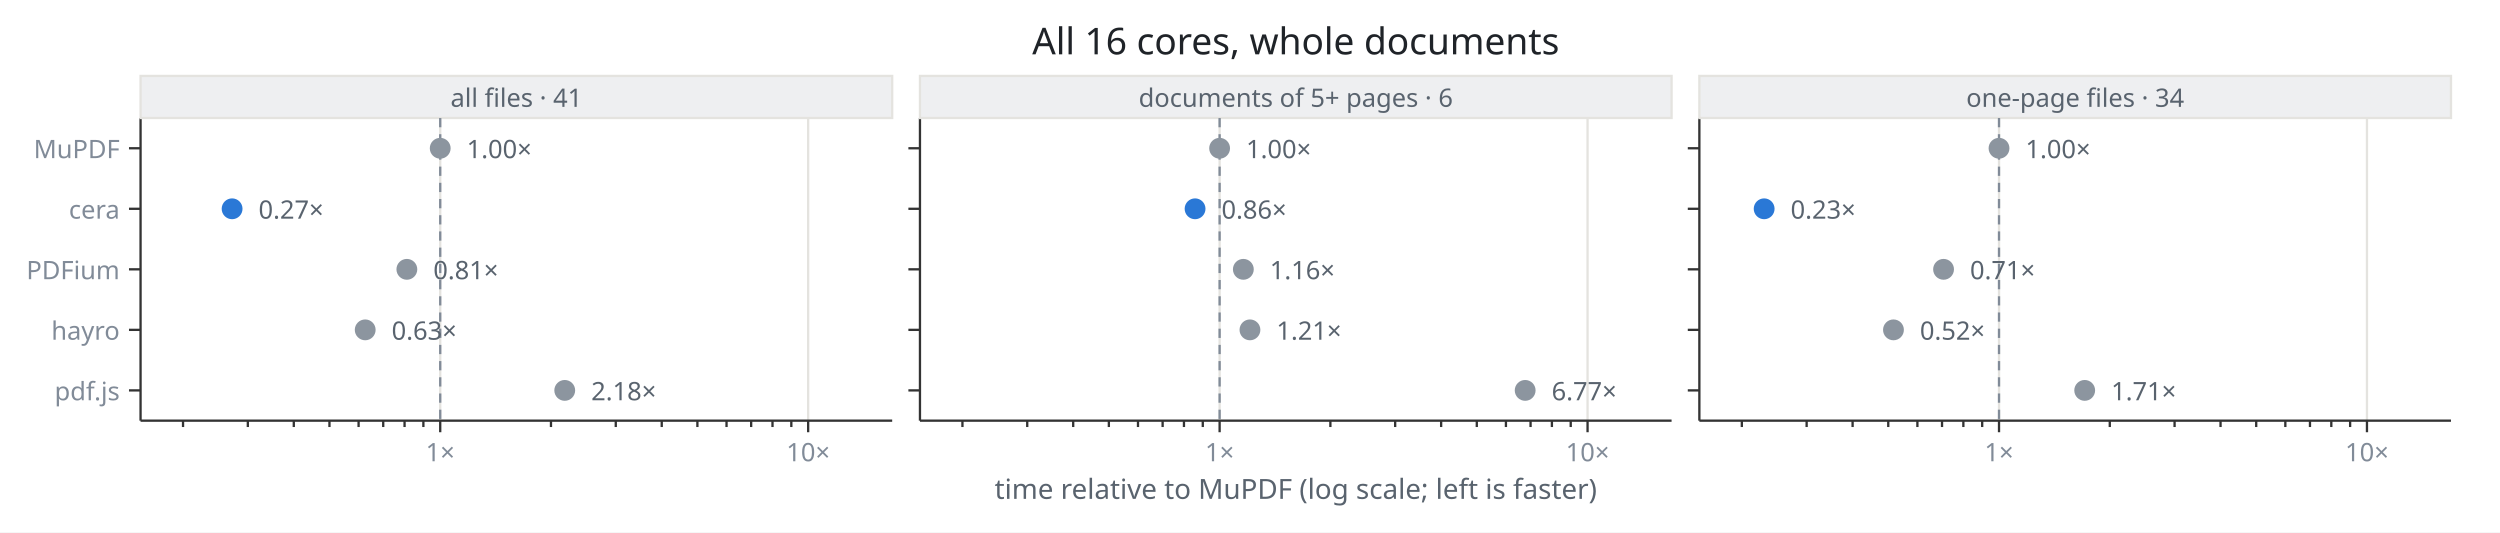
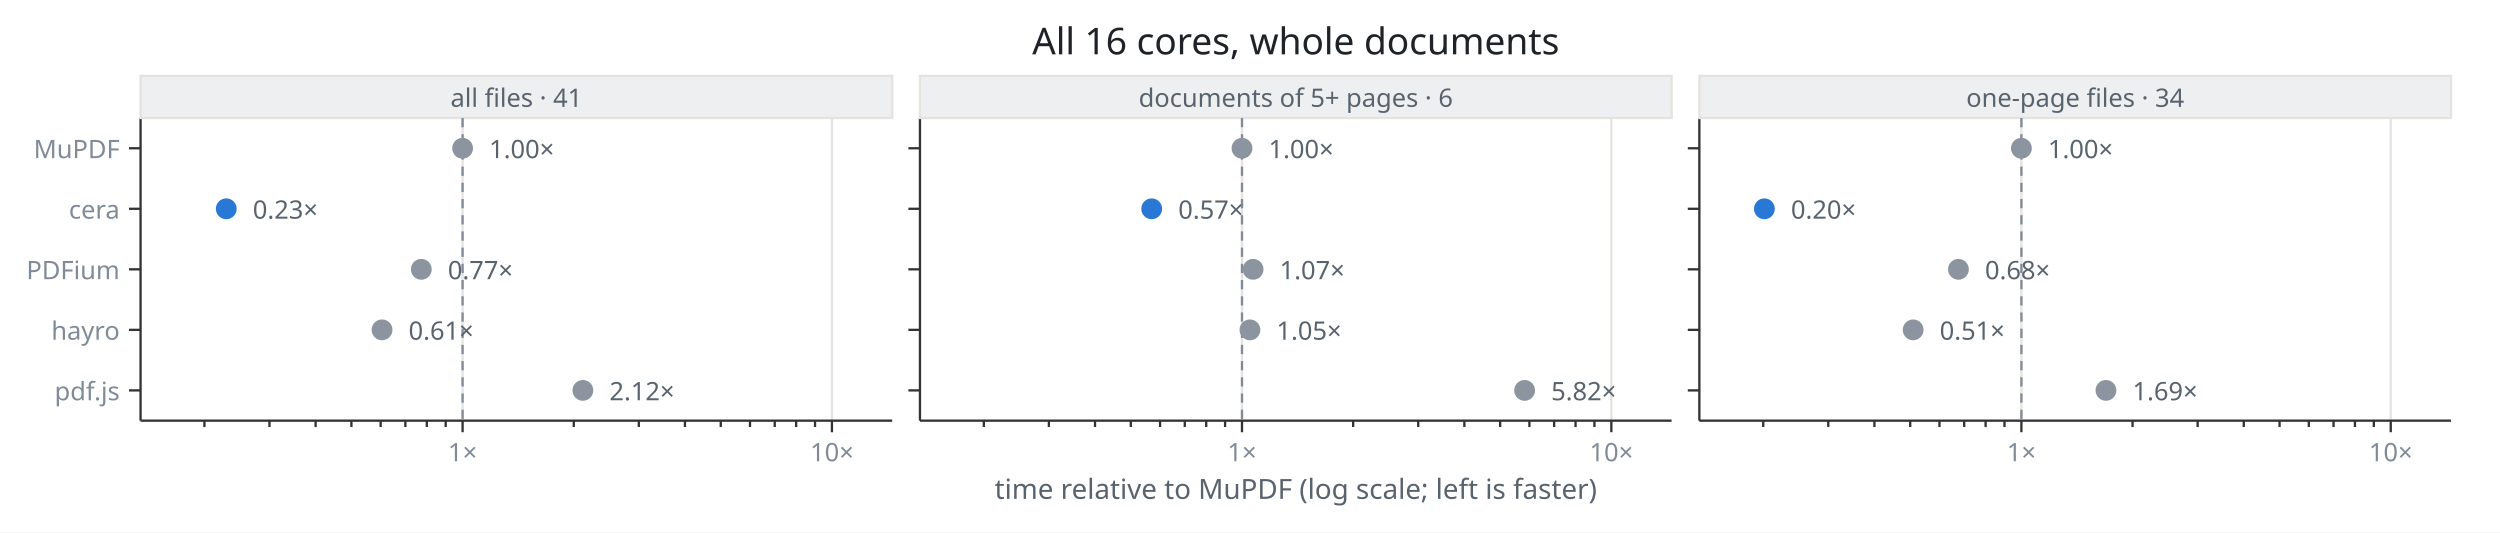
<svg xmlns="http://www.w3.org/2000/svg" width="1080" height="230" viewBox="0 0 1080 230" role="img" aria-labelledby="figure-title">
  <defs>
    <clipPath id="c1">
      <path d="M60.721,50.975 L385.423,50.975 L385.423,181.725 L60.721,181.725 Z" />
    </clipPath>
    <path id="m2" d="M4.5,0 C4.5,2.485 2.485,4.5 0,4.5 C-2.485,4.5 -4.5,2.485 -4.5,0 C-4.5,-2.485 -2.485,-4.5 0,-4.5 C2.485,-4.5 4.5,-2.485 4.5,0 Z" fill="#8c959f" />
    <path id="m3" d="M4.5,0 C4.5,2.485 2.485,4.5 0,4.5 C-2.485,4.5 -4.5,2.485 -4.5,0 C-4.5,-2.485 -2.485,-4.5 0,-4.5 C2.485,-4.5 4.5,-2.485 4.5,0 Z" fill="#2a78d6" />
    <clipPath id="c4">
      <path d="M397.423,50.975 L722.124,50.975 L722.124,181.725 L397.423,181.725 Z" />
    </clipPath>
    <clipPath id="c5">
      <path d="M734.124,50.975 L1058.826,50.975 L1058.826,181.725 L734.124,181.725 Z" />
    </clipPath>
  </defs>
  <path d="M0,0 L1080,0 L1080,230 L0,230 Z" fill="#ffffff" />
-   <polyline fill="none" points="190.174,50.975 190.174,181.725" stroke="#e4e3df" />
-   <polyline fill="none" points="349.124,50.975 349.124,181.725" stroke="#e4e3df" />
+   <polyline fill="none" points="199.84,50.975 199.84,181.725" stroke="#e4e3df" />
+   <polyline fill="none" points="359.397,50.975 359.397,181.725" stroke="#e4e3df" />
  <polyline fill="none" points="60.721,181.725 385.423,181.725" stroke="#333333" />
  <polyline fill="none" points="60.721,50.975 60.721,181.725" stroke="#333333" />
-   <polyline fill="none" points="79.072,181.725 79.072,184.475" stroke="#333333" />
-   <polyline fill="none" points="107.062,181.725 107.062,184.475" stroke="#333333" />
-   <polyline fill="none" points="126.921,181.725 126.921,184.475" stroke="#333333" />
-   <polyline fill="none" points="142.325,181.725 142.325,184.475" stroke="#333333" />
-   <polyline fill="none" points="154.911,181.725 154.911,184.475" stroke="#333333" />
-   <polyline fill="none" points="165.552,181.725 165.552,184.475" stroke="#333333" />
-   <polyline fill="none" points="174.77,181.725 174.77,184.475" stroke="#333333" />
-   <polyline fill="none" points="182.9,181.725 182.9,184.475" stroke="#333333" />
-   <polyline fill="none" points="190.174,181.725 190.174,186.725" stroke="#333333" />
-   <text x="190.174" y="190.725" font-family="sans-serif" font-size="11" text-anchor="middle" dominant-baseline="hanging" fill="#818b98">1×</text>
-   <polyline fill="none" points="238.022,181.725 238.022,184.475" stroke="#333333" />
-   <polyline fill="none" points="266.012,181.725 266.012,184.475" stroke="#333333" />
-   <polyline fill="none" points="285.871,181.725 285.871,184.475" stroke="#333333" />
-   <polyline fill="none" points="301.275,181.725 301.275,184.475" stroke="#333333" />
-   <polyline fill="none" points="313.861,181.725 313.861,184.475" stroke="#333333" />
-   <polyline fill="none" points="324.502,181.725 324.502,184.475" stroke="#333333" />
-   <polyline fill="none" points="333.72,181.725 333.72,184.475" stroke="#333333" />
-   <polyline fill="none" points="341.851,181.725 341.851,184.475" stroke="#333333" />
-   <polyline fill="none" points="349.124,181.725 349.124,186.725" stroke="#333333" />
-   <text x="349.124" y="190.725" font-family="sans-serif" font-size="11" text-anchor="middle" dominant-baseline="hanging" fill="#818b98">10×</text>
+   <polyline fill="none" points="88.315,181.725 88.315,184.475" stroke="#333333" />
+   <polyline fill="none" points="116.411,181.725 116.411,184.475" stroke="#333333" />
+   <polyline fill="none" points="136.346,181.725 136.346,184.475" stroke="#333333" />
+   <polyline fill="none" points="151.809,181.725 151.809,184.475" stroke="#333333" />
+   <polyline fill="none" points="164.443,181.725 164.443,184.475" stroke="#333333" />
+   <polyline fill="none" points="175.125,181.725 175.125,184.475" stroke="#333333" />
+   <polyline fill="none" points="184.378,181.725 184.378,184.475" stroke="#333333" />
+   <polyline fill="none" points="192.539,181.725 192.539,184.475" stroke="#333333" />
+   <polyline fill="none" points="199.84,181.725 199.84,186.725" stroke="#333333" />
+   <text x="199.84" y="190.725" font-family="sans-serif" font-size="11" text-anchor="middle" dominant-baseline="hanging" fill="#818b98">1×</text>
+   <polyline fill="none" points="247.872,181.725 247.872,184.475" stroke="#333333" />
+   <polyline fill="none" points="275.968,181.725 275.968,184.475" stroke="#333333" />
+   <polyline fill="none" points="295.903,181.725 295.903,184.475" stroke="#333333" />
+   <polyline fill="none" points="311.366,181.725 311.366,184.475" stroke="#333333" />
+   <polyline fill="none" points="324,181.725 324,184.475" stroke="#333333" />
+   <polyline fill="none" points="334.681,181.725 334.681,184.475" stroke="#333333" />
+   <polyline fill="none" points="343.934,181.725 343.934,184.475" stroke="#333333" />
+   <polyline fill="none" points="352.096,181.725 352.096,184.475" stroke="#333333" />
+   <polyline fill="none" points="359.397,181.725 359.397,186.725" stroke="#333333" />
+   <text x="359.397" y="190.725" font-family="sans-serif" font-size="11" text-anchor="middle" dominant-baseline="hanging" fill="#818b98">10×</text>
  <polyline fill="none" points="55.721,168.65 60.721,168.65" stroke="#333333" />
  <text x="51.721" y="168.65" font-family="sans-serif" font-size="11" text-anchor="end" dominant-baseline="central" fill="#818b98">pdf.js</text>
  <polyline fill="none" points="55.721,142.5 60.721,142.5" stroke="#333333" />
  <text x="51.721" y="142.5" font-family="sans-serif" font-size="11" text-anchor="end" dominant-baseline="central" fill="#818b98">hayro</text>
  <polyline fill="none" points="55.721,116.35 60.721,116.35" stroke="#333333" />
  <text x="51.721" y="116.35" font-family="sans-serif" font-size="11" text-anchor="end" dominant-baseline="central" fill="#818b98">PDFium</text>
  <polyline fill="none" points="55.721,90.2 60.721,90.2" stroke="#333333" />
  <text x="51.721" y="90.2" font-family="sans-serif" font-size="11" text-anchor="end" dominant-baseline="central" fill="#818b98">cera</text>
  <polyline fill="none" points="55.721,64.05 60.721,64.05" stroke="#333333" />
  <text x="51.721" y="64.05" font-family="sans-serif" font-size="11" text-anchor="end" dominant-baseline="central" fill="#818b98">MuPDF</text>
  <path d="M60.721,32.8 L385.423,32.8 L385.423,50.975 L60.721,50.975 Z" fill="#eeeff1" />
  <path fill="none" d="M60.721,32.8 L385.423,32.8 L385.423,50.975 L60.721,50.975 Z" stroke="#e4e3df" />
  <text x="223.072" y="41.887" font-family="sans-serif" font-size="11" text-anchor="middle" dominant-baseline="central" fill="#59636e">all files · 41</text>
-   <polyline fill="none" points="526.875,50.975 526.875,181.725" stroke="#e4e3df" />
-   <polyline fill="none" points="685.826,50.975 685.826,181.725" stroke="#e4e3df" />
+   <polyline fill="none" points="536.542,50.975 536.542,181.725" stroke="#e4e3df" />
+   <polyline fill="none" points="696.099,50.975 696.099,181.725" stroke="#e4e3df" />
  <polyline fill="none" points="397.423,181.725 722.124,181.725" stroke="#333333" />
  <polyline fill="none" points="397.423,50.975 397.423,181.725" stroke="#333333" />
-   <polyline fill="none" points="415.774,181.725 415.774,184.475" stroke="#333333" />
-   <polyline fill="none" points="443.763,181.725 443.763,184.475" stroke="#333333" />
-   <polyline fill="none" points="463.622,181.725 463.622,184.475" stroke="#333333" />
-   <polyline fill="none" points="479.026,181.725 479.026,184.475" stroke="#333333" />
-   <polyline fill="none" points="491.612,181.725 491.612,184.475" stroke="#333333" />
-   <polyline fill="none" points="502.254,181.725 502.254,184.475" stroke="#333333" />
-   <polyline fill="none" points="511.471,181.725 511.471,184.475" stroke="#333333" />
-   <polyline fill="none" points="519.602,181.725 519.602,184.475" stroke="#333333" />
-   <polyline fill="none" points="526.875,181.725 526.875,186.725" stroke="#333333" />
-   <text x="526.875" y="190.725" font-family="sans-serif" font-size="11" text-anchor="middle" dominant-baseline="hanging" fill="#818b98">1×</text>
-   <polyline fill="none" points="574.724,181.725 574.724,184.475" stroke="#333333" />
-   <polyline fill="none" points="602.714,181.725 602.714,184.475" stroke="#333333" />
-   <polyline fill="none" points="622.573,181.725 622.573,184.475" stroke="#333333" />
-   <polyline fill="none" points="637.977,181.725 637.977,184.475" stroke="#333333" />
-   <polyline fill="none" points="650.563,181.725 650.563,184.475" stroke="#333333" />
-   <polyline fill="none" points="661.204,181.725 661.204,184.475" stroke="#333333" />
-   <polyline fill="none" points="670.422,181.725 670.422,184.475" stroke="#333333" />
-   <polyline fill="none" points="678.553,181.725 678.553,184.475" stroke="#333333" />
-   <polyline fill="none" points="685.826,181.725 685.826,186.725" stroke="#333333" />
-   <text x="685.826" y="190.725" font-family="sans-serif" font-size="11" text-anchor="middle" dominant-baseline="hanging" fill="#818b98">10×</text>
+   <polyline fill="none" points="425.016,181.725 425.016,184.475" stroke="#333333" />
+   <polyline fill="none" points="453.113,181.725 453.113,184.475" stroke="#333333" />
+   <polyline fill="none" points="473.048,181.725 473.048,184.475" stroke="#333333" />
+   <polyline fill="none" points="488.51,181.725 488.51,184.475" stroke="#333333" />
+   <polyline fill="none" points="501.144,181.725 501.144,184.475" stroke="#333333" />
+   <polyline fill="none" points="511.826,181.725 511.826,184.475" stroke="#333333" />
+   <polyline fill="none" points="521.079,181.725 521.079,184.475" stroke="#333333" />
+   <polyline fill="none" points="529.241,181.725 529.241,184.475" stroke="#333333" />
+   <polyline fill="none" points="536.542,181.725 536.542,186.725" stroke="#333333" />
+   <text x="536.542" y="190.725" font-family="sans-serif" font-size="11" text-anchor="middle" dominant-baseline="hanging" fill="#818b98">1×</text>
+   <polyline fill="none" points="584.573,181.725 584.573,184.475" stroke="#333333" />
+   <polyline fill="none" points="612.67,181.725 612.67,184.475" stroke="#333333" />
+   <polyline fill="none" points="632.605,181.725 632.605,184.475" stroke="#333333" />
+   <polyline fill="none" points="648.067,181.725 648.067,184.475" stroke="#333333" />
+   <polyline fill="none" points="660.701,181.725 660.701,184.475" stroke="#333333" />
+   <polyline fill="none" points="671.383,181.725 671.383,184.475" stroke="#333333" />
+   <polyline fill="none" points="680.636,181.725 680.636,184.475" stroke="#333333" />
+   <polyline fill="none" points="688.798,181.725 688.798,184.475" stroke="#333333" />
+   <polyline fill="none" points="696.099,181.725 696.099,186.725" stroke="#333333" />
+   <text x="696.099" y="190.725" font-family="sans-serif" font-size="11" text-anchor="middle" dominant-baseline="hanging" fill="#818b98">10×</text>
  <polyline fill="none" points="392.423,168.65 397.423,168.65" stroke="#333333" />
  <polyline fill="none" points="392.423,142.5 397.423,142.5" stroke="#333333" />
  <polyline fill="none" points="392.423,116.35 397.423,116.35" stroke="#333333" />
  <polyline fill="none" points="392.423,90.2 397.423,90.2" stroke="#333333" />
  <polyline fill="none" points="392.423,64.05 397.423,64.05" stroke="#333333" />
  <path d="M397.423,32.8 L722.124,32.8 L722.124,50.975 L397.423,50.975 Z" fill="#eeeff1" />
  <path fill="none" d="M397.423,32.8 L722.124,32.8 L722.124,50.975 L397.423,50.975 Z" stroke="#e4e3df" />
  <text x="559.774" y="41.887" font-family="sans-serif" font-size="11" text-anchor="middle" dominant-baseline="central" fill="#59636e">documents of 5+ pages · 6</text>
-   <polyline fill="none" points="863.577,50.975 863.577,181.725" stroke="#e4e3df" />
-   <polyline fill="none" points="1022.528,50.975 1022.528,181.725" stroke="#e4e3df" />
+   <polyline fill="none" points="873.244,50.975 873.244,181.725" stroke="#e4e3df" />
+   <polyline fill="none" points="1032.8,50.975 1032.8,181.725" stroke="#e4e3df" />
  <polyline fill="none" points="734.124,181.725 1058.826,181.725" stroke="#333333" />
  <polyline fill="none" points="734.124,50.975 734.124,181.725" stroke="#333333" />
-   <polyline fill="none" points="752.475,181.725 752.475,184.475" stroke="#333333" />
-   <polyline fill="none" points="780.465,181.725 780.465,184.475" stroke="#333333" />
-   <polyline fill="none" points="800.324,181.725 800.324,184.475" stroke="#333333" />
-   <polyline fill="none" points="815.728,181.725 815.728,184.475" stroke="#333333" />
-   <polyline fill="none" points="828.314,181.725 828.314,184.475" stroke="#333333" />
-   <polyline fill="none" points="838.955,181.725 838.955,184.475" stroke="#333333" />
-   <polyline fill="none" points="848.173,181.725 848.173,184.475" stroke="#333333" />
-   <polyline fill="none" points="856.304,181.725 856.304,184.475" stroke="#333333" />
-   <polyline fill="none" points="863.577,181.725 863.577,186.725" stroke="#333333" />
-   <text x="863.577" y="190.725" font-family="sans-serif" font-size="11" text-anchor="middle" dominant-baseline="hanging" fill="#818b98">1×</text>
-   <polyline fill="none" points="911.426,181.725 911.426,184.475" stroke="#333333" />
-   <polyline fill="none" points="939.416,181.725 939.416,184.475" stroke="#333333" />
-   <polyline fill="none" points="959.275,181.725 959.275,184.475" stroke="#333333" />
-   <polyline fill="none" points="974.679,181.725 974.679,184.475" stroke="#333333" />
-   <polyline fill="none" points="987.265,181.725 987.265,184.475" stroke="#333333" />
-   <polyline fill="none" points="997.906,181.725 997.906,184.475" stroke="#333333" />
-   <polyline fill="none" points="1007.124,181.725 1007.124,184.475" stroke="#333333" />
-   <polyline fill="none" points="1015.254,181.725 1015.254,184.475" stroke="#333333" />
-   <polyline fill="none" points="1022.528,181.725 1022.528,186.725" stroke="#333333" />
-   <text x="1022.528" y="190.725" font-family="sans-serif" font-size="11" text-anchor="middle" dominant-baseline="hanging" fill="#818b98">10×</text>
+   <polyline fill="none" points="761.718,181.725 761.718,184.475" stroke="#333333" />
+   <polyline fill="none" points="789.815,181.725 789.815,184.475" stroke="#333333" />
+   <polyline fill="none" points="809.75,181.725 809.75,184.475" stroke="#333333" />
+   <polyline fill="none" points="825.212,181.725 825.212,184.475" stroke="#333333" />
+   <polyline fill="none" points="837.846,181.725 837.846,184.475" stroke="#333333" />
+   <polyline fill="none" points="848.528,181.725 848.528,184.475" stroke="#333333" />
+   <polyline fill="none" points="857.781,181.725 857.781,184.475" stroke="#333333" />
+   <polyline fill="none" points="865.943,181.725 865.943,184.475" stroke="#333333" />
+   <polyline fill="none" points="873.244,181.725 873.244,186.725" stroke="#333333" />
+   <text x="873.244" y="190.725" font-family="sans-serif" font-size="11" text-anchor="middle" dominant-baseline="hanging" fill="#818b98">1×</text>
+   <polyline fill="none" points="921.275,181.725 921.275,184.475" stroke="#333333" />
+   <polyline fill="none" points="949.372,181.725 949.372,184.475" stroke="#333333" />
+   <polyline fill="none" points="969.306,181.725 969.306,184.475" stroke="#333333" />
+   <polyline fill="none" points="984.769,181.725 984.769,184.475" stroke="#333333" />
+   <polyline fill="none" points="997.403,181.725 997.403,184.475" stroke="#333333" />
+   <polyline fill="none" points="1008.085,181.725 1008.085,184.475" stroke="#333333" />
+   <polyline fill="none" points="1017.338,181.725 1017.338,184.475" stroke="#333333" />
+   <polyline fill="none" points="1025.5,181.725 1025.5,184.475" stroke="#333333" />
+   <polyline fill="none" points="1032.8,181.725 1032.8,186.725" stroke="#333333" />
+   <text x="1032.8" y="190.725" font-family="sans-serif" font-size="11" text-anchor="middle" dominant-baseline="hanging" fill="#818b98">10×</text>
  <polyline fill="none" points="729.124,168.65 734.124,168.65" stroke="#333333" />
  <polyline fill="none" points="729.124,142.5 734.124,142.5" stroke="#333333" />
  <polyline fill="none" points="729.124,116.35 734.124,116.35" stroke="#333333" />
  <polyline fill="none" points="729.124,90.2 734.124,90.2" stroke="#333333" />
  <polyline fill="none" points="729.124,64.05 734.124,64.05" stroke="#333333" />
  <path d="M734.124,32.8 L1058.826,32.8 L1058.826,50.975 L734.124,50.975 Z" fill="#eeeff1" />
  <path fill="none" d="M734.124,32.8 L1058.826,32.8 L1058.826,50.975 L734.124,50.975 Z" stroke="#e4e3df" />
  <text x="896.475" y="41.887" font-family="sans-serif" font-size="11" text-anchor="middle" dominant-baseline="central" fill="#59636e">one-page files · 34</text>
  <text x="559.773" y="23.488" font-family="sans-serif" font-size="16" text-anchor="middle" fill="#1f2328">All 16 cores, whole documents</text>
  <text x="559.773" y="215.516" font-family="sans-serif" font-size="12" text-anchor="middle" fill="#59636e">time relative to MuPDF (log scale; left is faster)</text>
  <g clip-path="url(#c1)">
-     <polyline fill="none" points="190.174,50.975 190.174,181.725" stroke="#818b98" stroke-dasharray="4 3" />
-     <use href="#m2" x="190.174" y="64.05" />
-     <use href="#m2" x="175.764" y="116.35" />
-     <use href="#m2" x="157.768" y="142.5" />
-     <use href="#m2" x="243.968" y="168.65" />
-     <use href="#m3" x="100.267" y="90.2" />
-     <text x="201.599" y="64.05" font-family="sans-serif" font-size="11" dominant-baseline="central" fill="#59636e">1.00×</text>
-     <text x="111.692" y="90.2" font-family="sans-serif" font-size="11" dominant-baseline="central" fill="#59636e">0.27×</text>
-     <text x="187.19" y="116.35" font-family="sans-serif" font-size="11" dominant-baseline="central" fill="#59636e">0.81×</text>
-     <text x="169.193" y="142.5" font-family="sans-serif" font-size="11" dominant-baseline="central" fill="#59636e">0.63×</text>
-     <text x="255.393" y="168.65" font-family="sans-serif" font-size="11" dominant-baseline="central" fill="#59636e">2.18×</text>
+     <polyline fill="none" points="199.84,50.975 199.84,181.725" stroke="#818b98" stroke-dasharray="4 3" />
+     <use href="#m2" x="199.84" y="64.05" />
+     <use href="#m2" x="182.001" y="116.35" />
+     <use href="#m2" x="165.04" y="142.5" />
+     <use href="#m2" x="251.802" y="168.65" />
+     <use href="#m3" x="97.749" y="90.2" />
+     <text x="211.309" y="64.05" font-family="sans-serif" font-size="11" dominant-baseline="central" fill="#59636e">1.00×</text>
+     <text x="109.218" y="90.2" font-family="sans-serif" font-size="11" dominant-baseline="central" fill="#59636e">0.23×</text>
+     <text x="193.471" y="116.35" font-family="sans-serif" font-size="11" dominant-baseline="central" fill="#59636e">0.77×</text>
+     <text x="176.51" y="142.5" font-family="sans-serif" font-size="11" dominant-baseline="central" fill="#59636e">0.61×</text>
+     <text x="263.271" y="168.65" font-family="sans-serif" font-size="11" dominant-baseline="central" fill="#59636e">2.12×</text>
  </g>
  <g clip-path="url(#c4)">
-     <polyline fill="none" points="526.875,50.975 526.875,181.725" stroke="#818b98" stroke-dasharray="4 3" />
-     <use href="#m2" x="526.875" y="64.05" />
-     <use href="#m2" x="537.126" y="116.35" />
-     <use href="#m2" x="539.979" y="142.5" />
-     <use href="#m2" x="658.872" y="168.65" />
-     <use href="#m3" x="516.271" y="90.2" />
-     <text x="538.301" y="64.05" font-family="sans-serif" font-size="11" dominant-baseline="central" fill="#59636e">1.00×</text>
-     <text x="527.696" y="90.2" font-family="sans-serif" font-size="11" dominant-baseline="central" fill="#59636e">0.86×</text>
-     <text x="548.551" y="116.35" font-family="sans-serif" font-size="11" dominant-baseline="central" fill="#59636e">1.16×</text>
-     <text x="551.405" y="142.5" font-family="sans-serif" font-size="11" dominant-baseline="central" fill="#59636e">1.21×</text>
-     <text x="670.297" y="168.65" font-family="sans-serif" font-size="11" dominant-baseline="central" fill="#59636e">6.77×</text>
+     <polyline fill="none" points="536.542,50.975 536.542,181.725" stroke="#818b98" stroke-dasharray="4 3" />
+     <use href="#m2" x="536.542" y="64.05" />
+     <use href="#m2" x="541.331" y="116.35" />
+     <use href="#m2" x="539.968" y="142.5" />
+     <use href="#m2" x="658.63" y="168.65" />
+     <use href="#m3" x="497.536" y="90.2" />
+     <text x="548.011" y="64.05" font-family="sans-serif" font-size="11" dominant-baseline="central" fill="#59636e">1.00×</text>
+     <text x="509.006" y="90.2" font-family="sans-serif" font-size="11" dominant-baseline="central" fill="#59636e">0.57×</text>
+     <text x="552.8" y="116.35" font-family="sans-serif" font-size="11" dominant-baseline="central" fill="#59636e">1.07×</text>
+     <text x="551.437" y="142.5" font-family="sans-serif" font-size="11" dominant-baseline="central" fill="#59636e">1.05×</text>
+     <text x="670.1" y="168.65" font-family="sans-serif" font-size="11" dominant-baseline="central" fill="#59636e">5.82×</text>
  </g>
  <g clip-path="url(#c5)">
-     <polyline fill="none" points="863.577,50.975 863.577,181.725" stroke="#818b98" stroke-dasharray="4 3" />
-     <use href="#m2" x="863.577" y="64.05" />
-     <use href="#m2" x="839.619" y="116.35" />
-     <use href="#m2" x="817.977" y="142.5" />
-     <use href="#m2" x="900.589" y="168.65" />
-     <use href="#m3" x="762.114" y="90.2" />
-     <text x="875.003" y="64.05" font-family="sans-serif" font-size="11" dominant-baseline="central" fill="#59636e">1.00×</text>
-     <text x="773.54" y="90.2" font-family="sans-serif" font-size="11" dominant-baseline="central" fill="#59636e">0.23×</text>
-     <text x="851.044" y="116.35" font-family="sans-serif" font-size="11" dominant-baseline="central" fill="#59636e">0.71×</text>
-     <text x="829.403" y="142.5" font-family="sans-serif" font-size="11" dominant-baseline="central" fill="#59636e">0.52×</text>
-     <text x="912.014" y="168.65" font-family="sans-serif" font-size="11" dominant-baseline="central" fill="#59636e">1.71×</text>
+     <polyline fill="none" points="873.244,50.975 873.244,181.725" stroke="#818b98" stroke-dasharray="4 3" />
+     <use href="#m2" x="873.244" y="64.05" />
+     <use href="#m2" x="846.041" y="116.35" />
+     <use href="#m2" x="826.482" y="142.5" />
+     <use href="#m2" x="909.774" y="168.65" />
+     <use href="#m3" x="762.221" y="90.2" />
+     <text x="884.713" y="64.05" font-family="sans-serif" font-size="11" dominant-baseline="central" fill="#59636e">1.00×</text>
+     <text x="773.69" y="90.2" font-family="sans-serif" font-size="11" dominant-baseline="central" fill="#59636e">0.20×</text>
+     <text x="857.51" y="116.35" font-family="sans-serif" font-size="11" dominant-baseline="central" fill="#59636e">0.68×</text>
+     <text x="837.952" y="142.5" font-family="sans-serif" font-size="11" dominant-baseline="central" fill="#59636e">0.51×</text>
+     <text x="921.243" y="168.65" font-family="sans-serif" font-size="11" dominant-baseline="central" fill="#59636e">1.69×</text>
  </g>
</svg>
